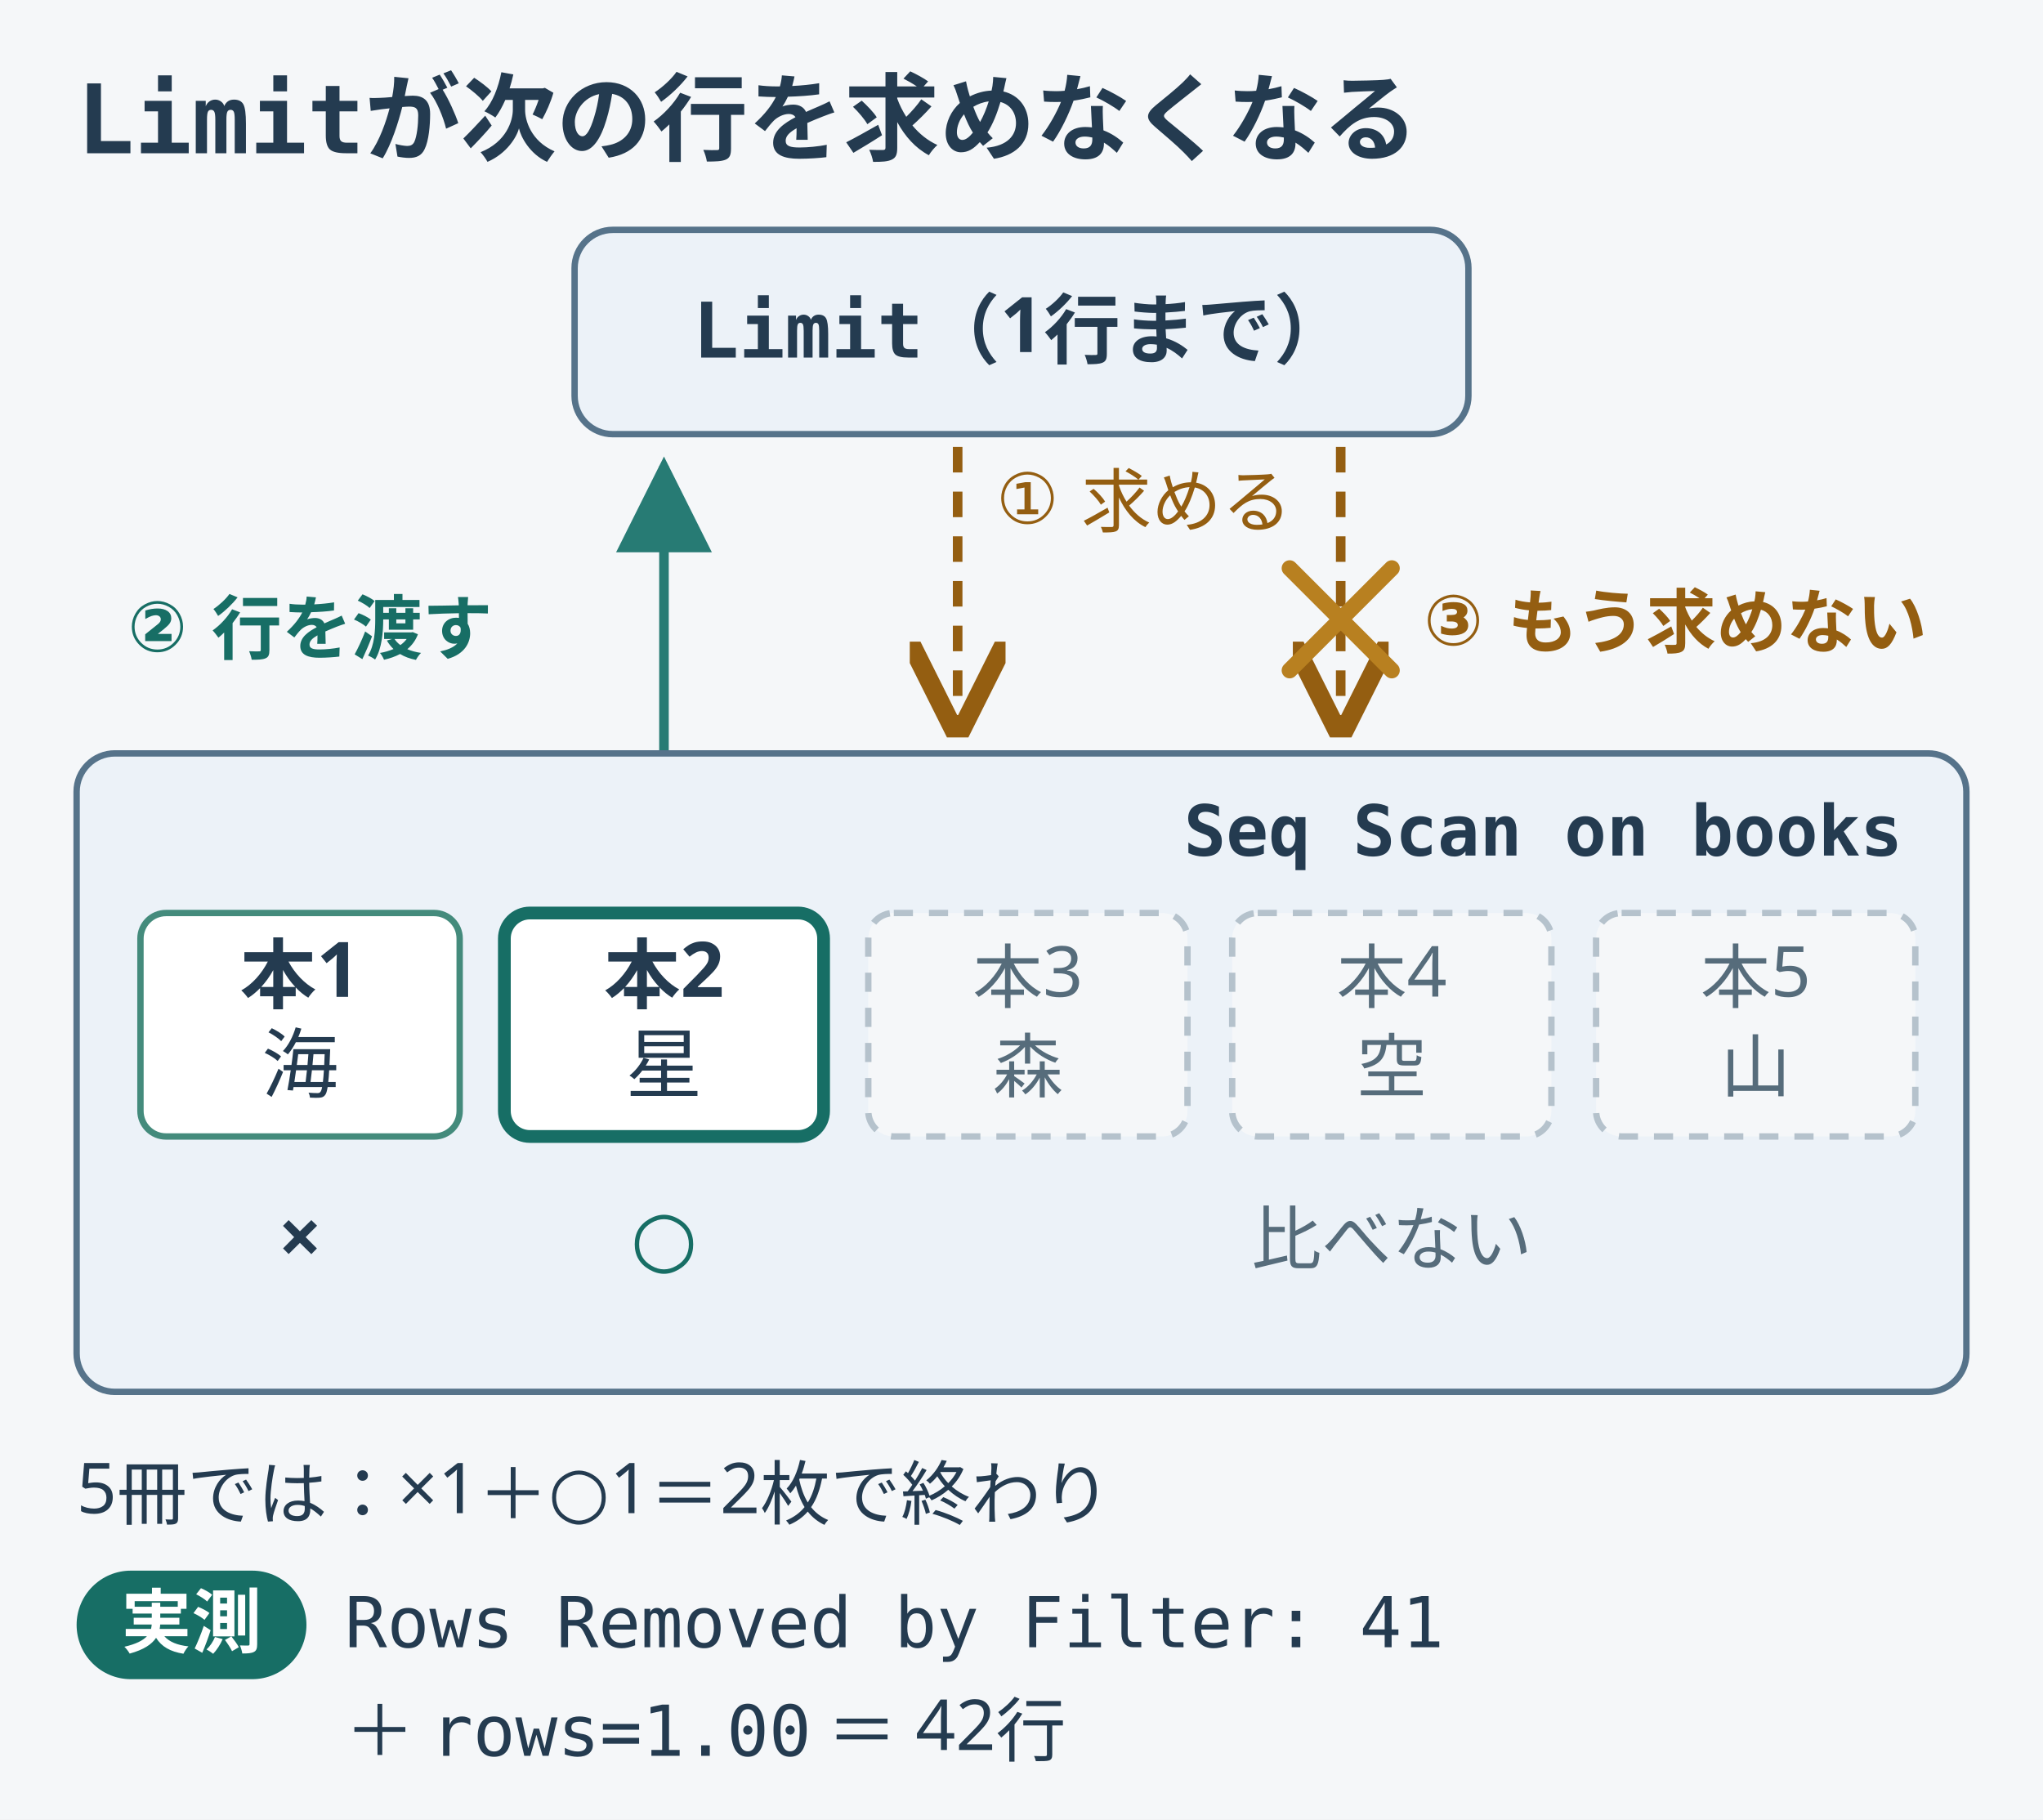
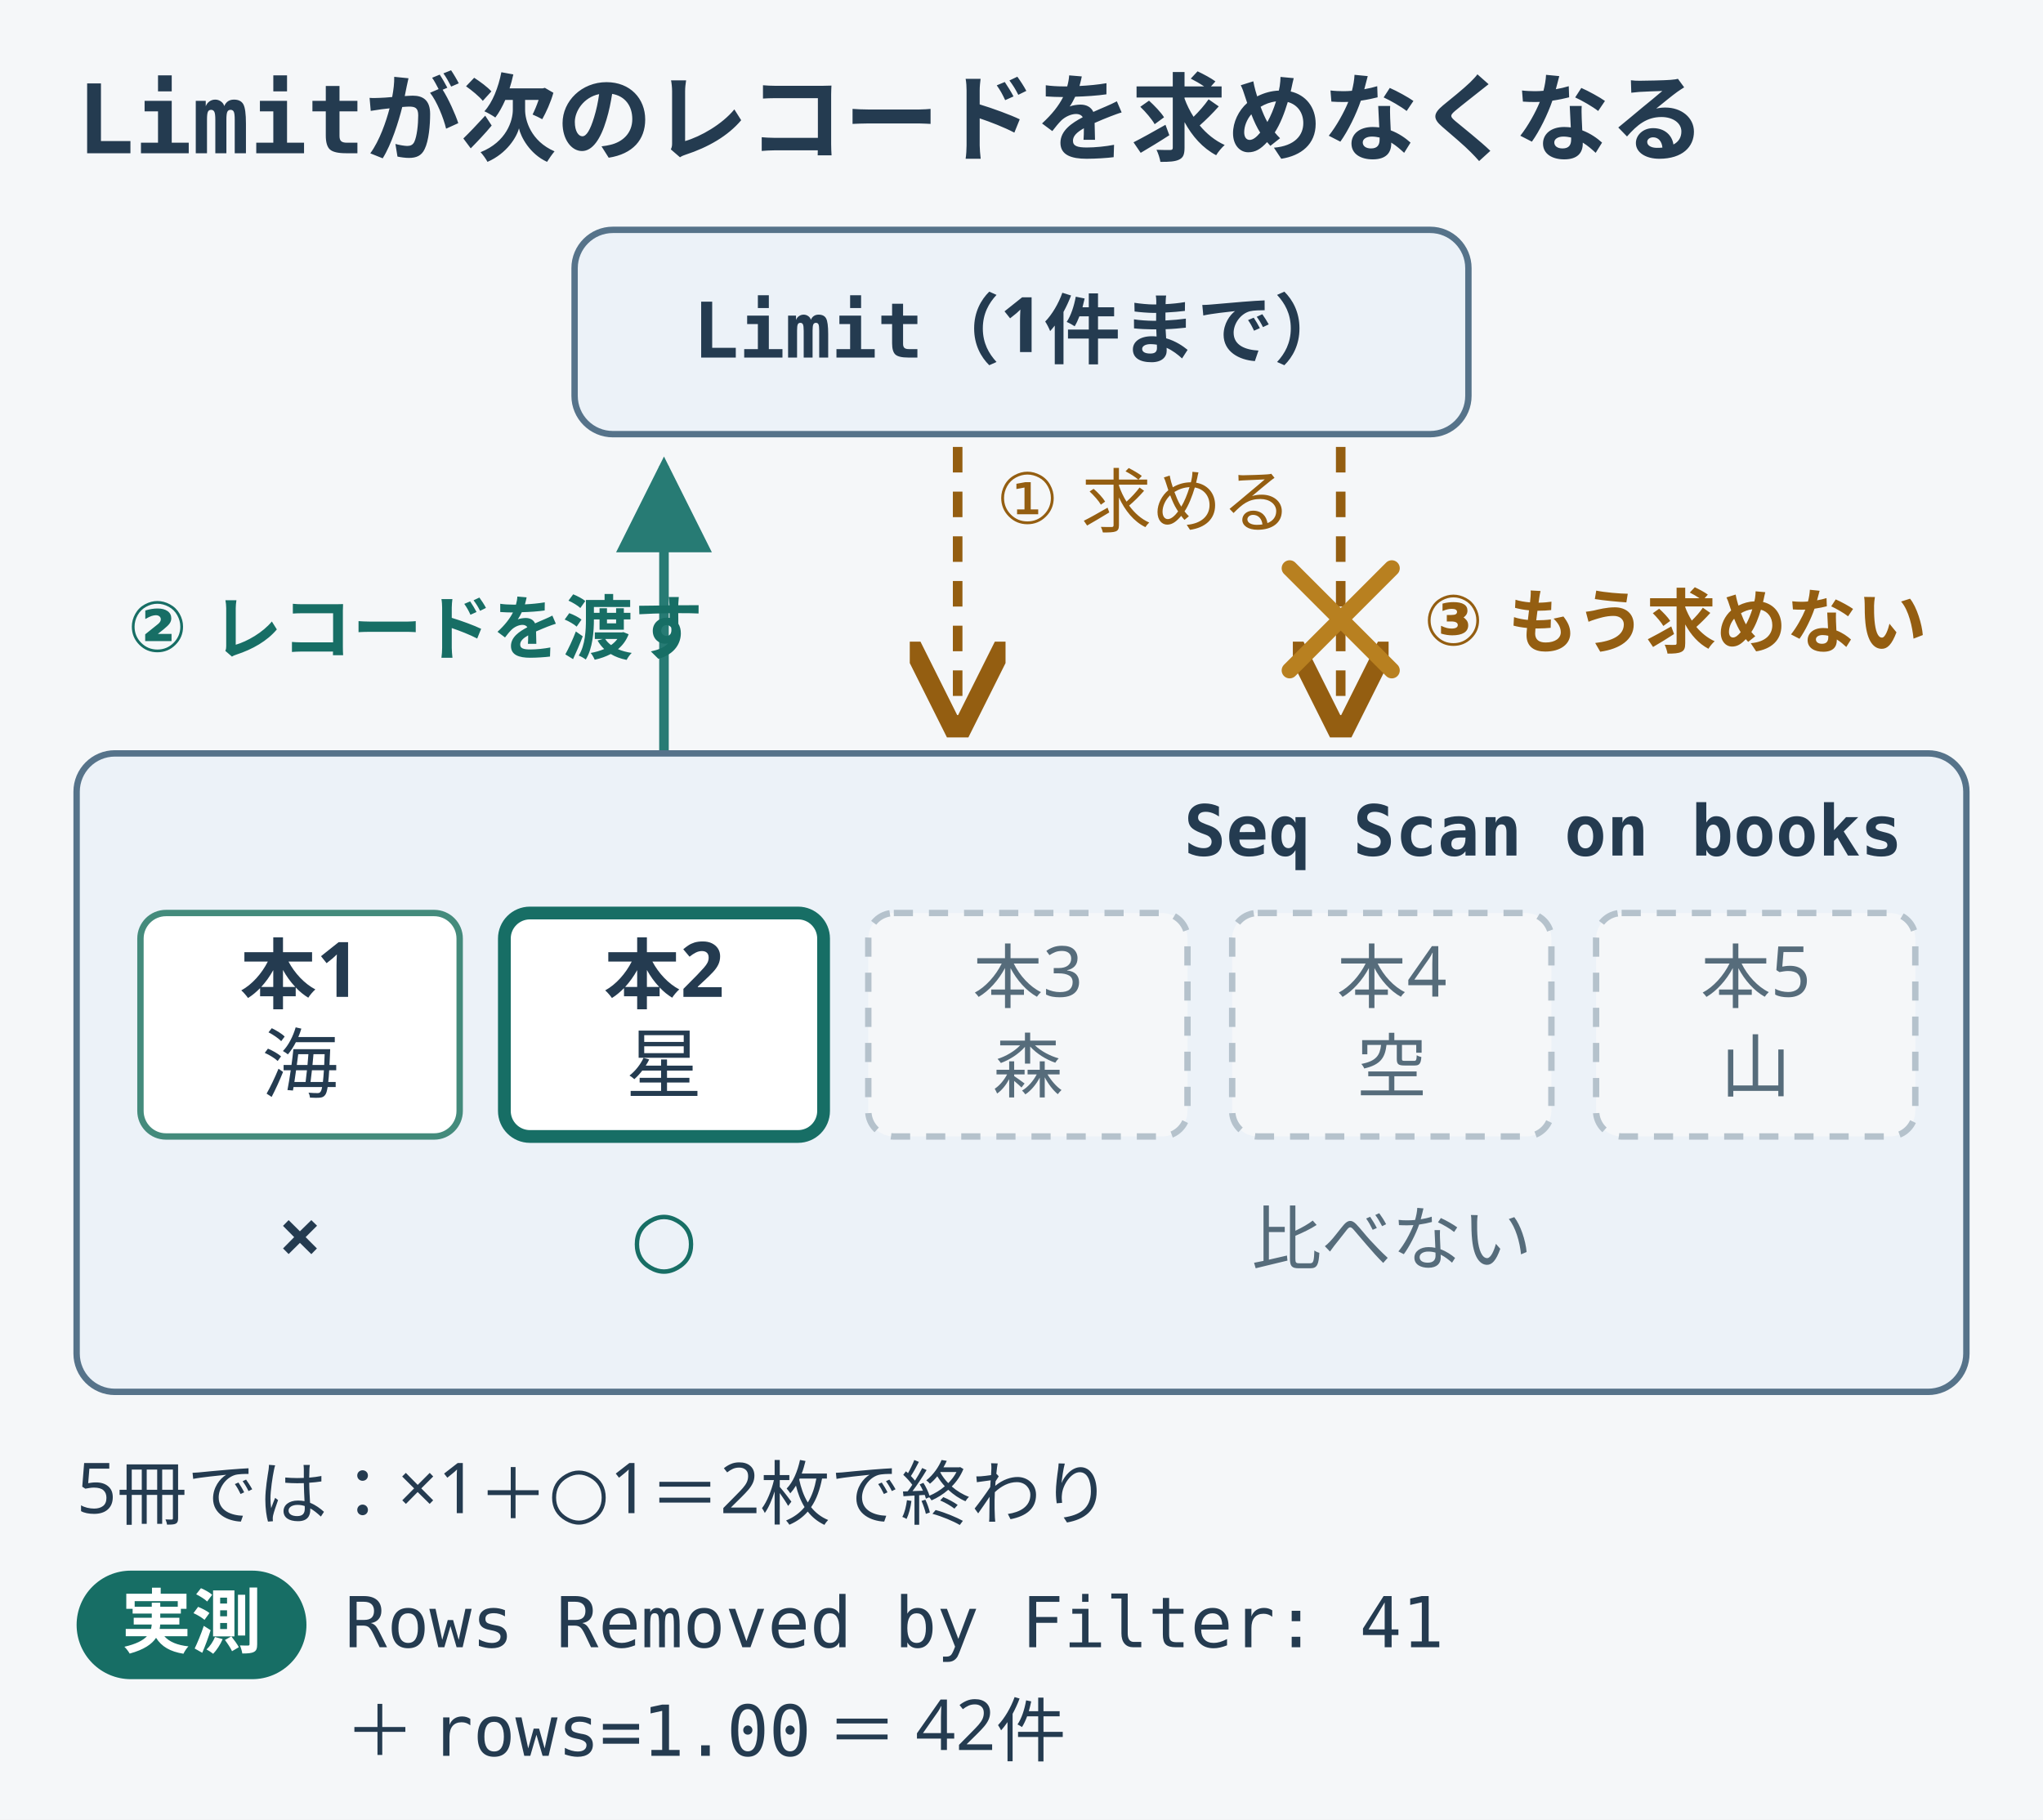
<svg xmlns="http://www.w3.org/2000/svg" width="640" height="570" viewBox="0 0 640 570" role="img" aria-labelledby="title">
  <defs>
    <marker id="flow" markerWidth="10" markerHeight="10" refX="9" refY="5" orient="auto">
      <path d="M0 0L10 5L0 10z" fill="#277b74" />
    </marker>
    <marker id="req" markerWidth="10" markerHeight="10" refX="9" refY="5" orient="auto">
      <path d="M0 0L10 5L0 10" fill="none" stroke="#945e11" stroke-width="2" />
    </marker>
    <marker id="ref" markerWidth="9" markerHeight="9" refX="8" refY="4.5" orient="auto">
      <path d="M0 0L9 4.5L0 9z" fill="#7d93a3" />
    </marker>
  </defs>
  <style>
text{font-family:"Hiragino Sans","Noto Sans JP",sans-serif;font-size:24px;fill:#243b50}
.h{font-size:30px;font-weight:700}.b{font-weight:700}.s{font-size:22px}.m{font-size:22px;fill:#566c7b}
.mono{font-family:ui-monospace,Menlo,monospace;font-size:22px}.tag{font-size:22px;font-weight:700;fill:#fff}
.teal{fill:#176e65}.brown{fill:#945e11}.real{fill:#176e65}
.panel{fill:#fff;stroke:#cedae1;stroke-width:2}.node{fill:#ecf2f8;stroke:#56738a;stroke-width:2}
.row{fill:#fff;stroke:#448b7c;stroke-width:2}.match{fill:#fff;stroke:#176e65;stroke-width:4}
.page{fill:#f7fbf9;stroke:#6d9f94;stroke-width:2}.ipage{fill:#f4f6f8;stroke:#6b7f8e;stroke-width:2}
.band{fill:#d5dde3;stroke:#92a7b5;stroke-width:2}.skip{fill:none;stroke:#b5c2cc;stroke-width:2;stroke-dasharray:6 5}
.hot{fill:#fff0d5;stroke:#b88020;stroke-width:4}.ghost{fill:#f5f7f9;stroke:#b5c2cc;stroke-width:2;stroke-dasharray:6 5}
.flow{fill:none;stroke:#277b74;stroke-width:3;marker-end:url(#flow)}.req{fill:none;stroke:#945e11;stroke-width:3;stroke-dasharray:8 6;marker-end:url(#req)}
.ref{fill:none;stroke:#7d93a3;stroke-width:2;marker-end:url(#ref)}.step{fill:#fff;stroke:#243b50;stroke-width:2.5}
.spine{fill:#e9f3f4;stroke:#243b50;stroke-width:1.5}
  </style>
  <rect width="640" height="570" fill="#f5f7f9" />
  <text x="24" y="48" class="h">
-     <tspan font-family="ui-monospace,Menlo,monospace">Limit</tspan>が次の行を求めなくなる</text>
+     <tspan font-family="ui-monospace,Menlo,monospace">Limit</tspan>が次のレコードを求めなくなる</text>
  <g id="limit">
    <rect x="180" y="72" width="280" height="64" rx="12" class="node" />
    <text x="320" y="112" text-anchor="middle" class="b">
-       <tspan font-family="ui-monospace,Menlo,monospace">Limit</tspan>（1行まで）</text>
+       <tspan font-family="ui-monospace,Menlo,monospace">Limit</tspan>（1件まで）</text>
  </g>
  <g id="messages">
    <path d="M300 140 V228" class="req" />
    <text x="312" y="164" class="s brown">① 求める</text>
    <path d="M208 282 V146" class="flow" />
-     <text x="40" y="204" class="s b teal">② 行を渡す</text>
+     <text x="40" y="204" class="s b teal">② レコードを渡す</text>
    <path d="M420 140 V228" class="req" />
    <path d="M404 178 L436 210 M436 178 L404 210" stroke="#b88020" stroke-width="5" stroke-linecap="round" />
    <text x="446" y="202" class="s b brown">③ もう求めない</text>
  </g>
  <g id="seqscan">
    <rect x="24" y="236" width="592" height="200" rx="12" class="node" />
    <text x="596" y="268" text-anchor="end" class="mono b">Seq Scan on books</text>
    <rect x="44" y="286" width="100" height="70" rx="8" class="row" />
    <text x="94" y="314" text-anchor="middle" class="b">本1</text>
    <text x="94" y="342" text-anchor="middle">海</text>
    <rect x="158" y="286" width="100" height="70" rx="8" class="match" />
    <text x="208" y="314" text-anchor="middle" class="b">本2</text>
    <text x="208" y="342" text-anchor="middle">星</text>
    <rect x="272" y="286" width="100" height="70" rx="8" class="ghost" />
    <text x="322" y="314" text-anchor="middle" class="m">本3</text>
    <text x="322" y="342" text-anchor="middle" class="m">森</text>
    <rect x="386" y="286" width="100" height="70" rx="8" class="ghost" />
    <text x="436" y="314" text-anchor="middle" class="m">本4</text>
    <text x="436" y="342" text-anchor="middle" class="m">空</text>
    <rect x="500" y="286" width="100" height="70" rx="8" class="ghost" />
    <text x="550" y="314" text-anchor="middle" class="m">本5</text>
    <text x="550" y="342" text-anchor="middle" class="m">山</text>
    <text x="94" y="396" text-anchor="middle" class="b">×</text>
    <text x="208" y="396" text-anchor="middle" class="b teal">○</text>
    <text x="436" y="396" text-anchor="middle" class="m">比べない</text>
  </g>
  <g id="numbers">
    <text x="24" y="474" class="s">5冊では：×1＋○1＝2枚で終わり</text>
    <rect x="24" y="492" width="72" height="34" rx="17" class="real" />
    <text x="60" y="516" text-anchor="middle" class="tag">実測</text>
    <text x="108" y="516" class="mono">Rows Removed by Filter: 41</text>
-     <text x="108" y="550" class="s">＋ <tspan class="mono">rows=1.00</tspan> ＝ 42行</text>
+     <text x="108" y="550" class="s">＋ <tspan class="mono">rows=1.00</tspan> ＝ 42件</text>
  </g>
</svg>
